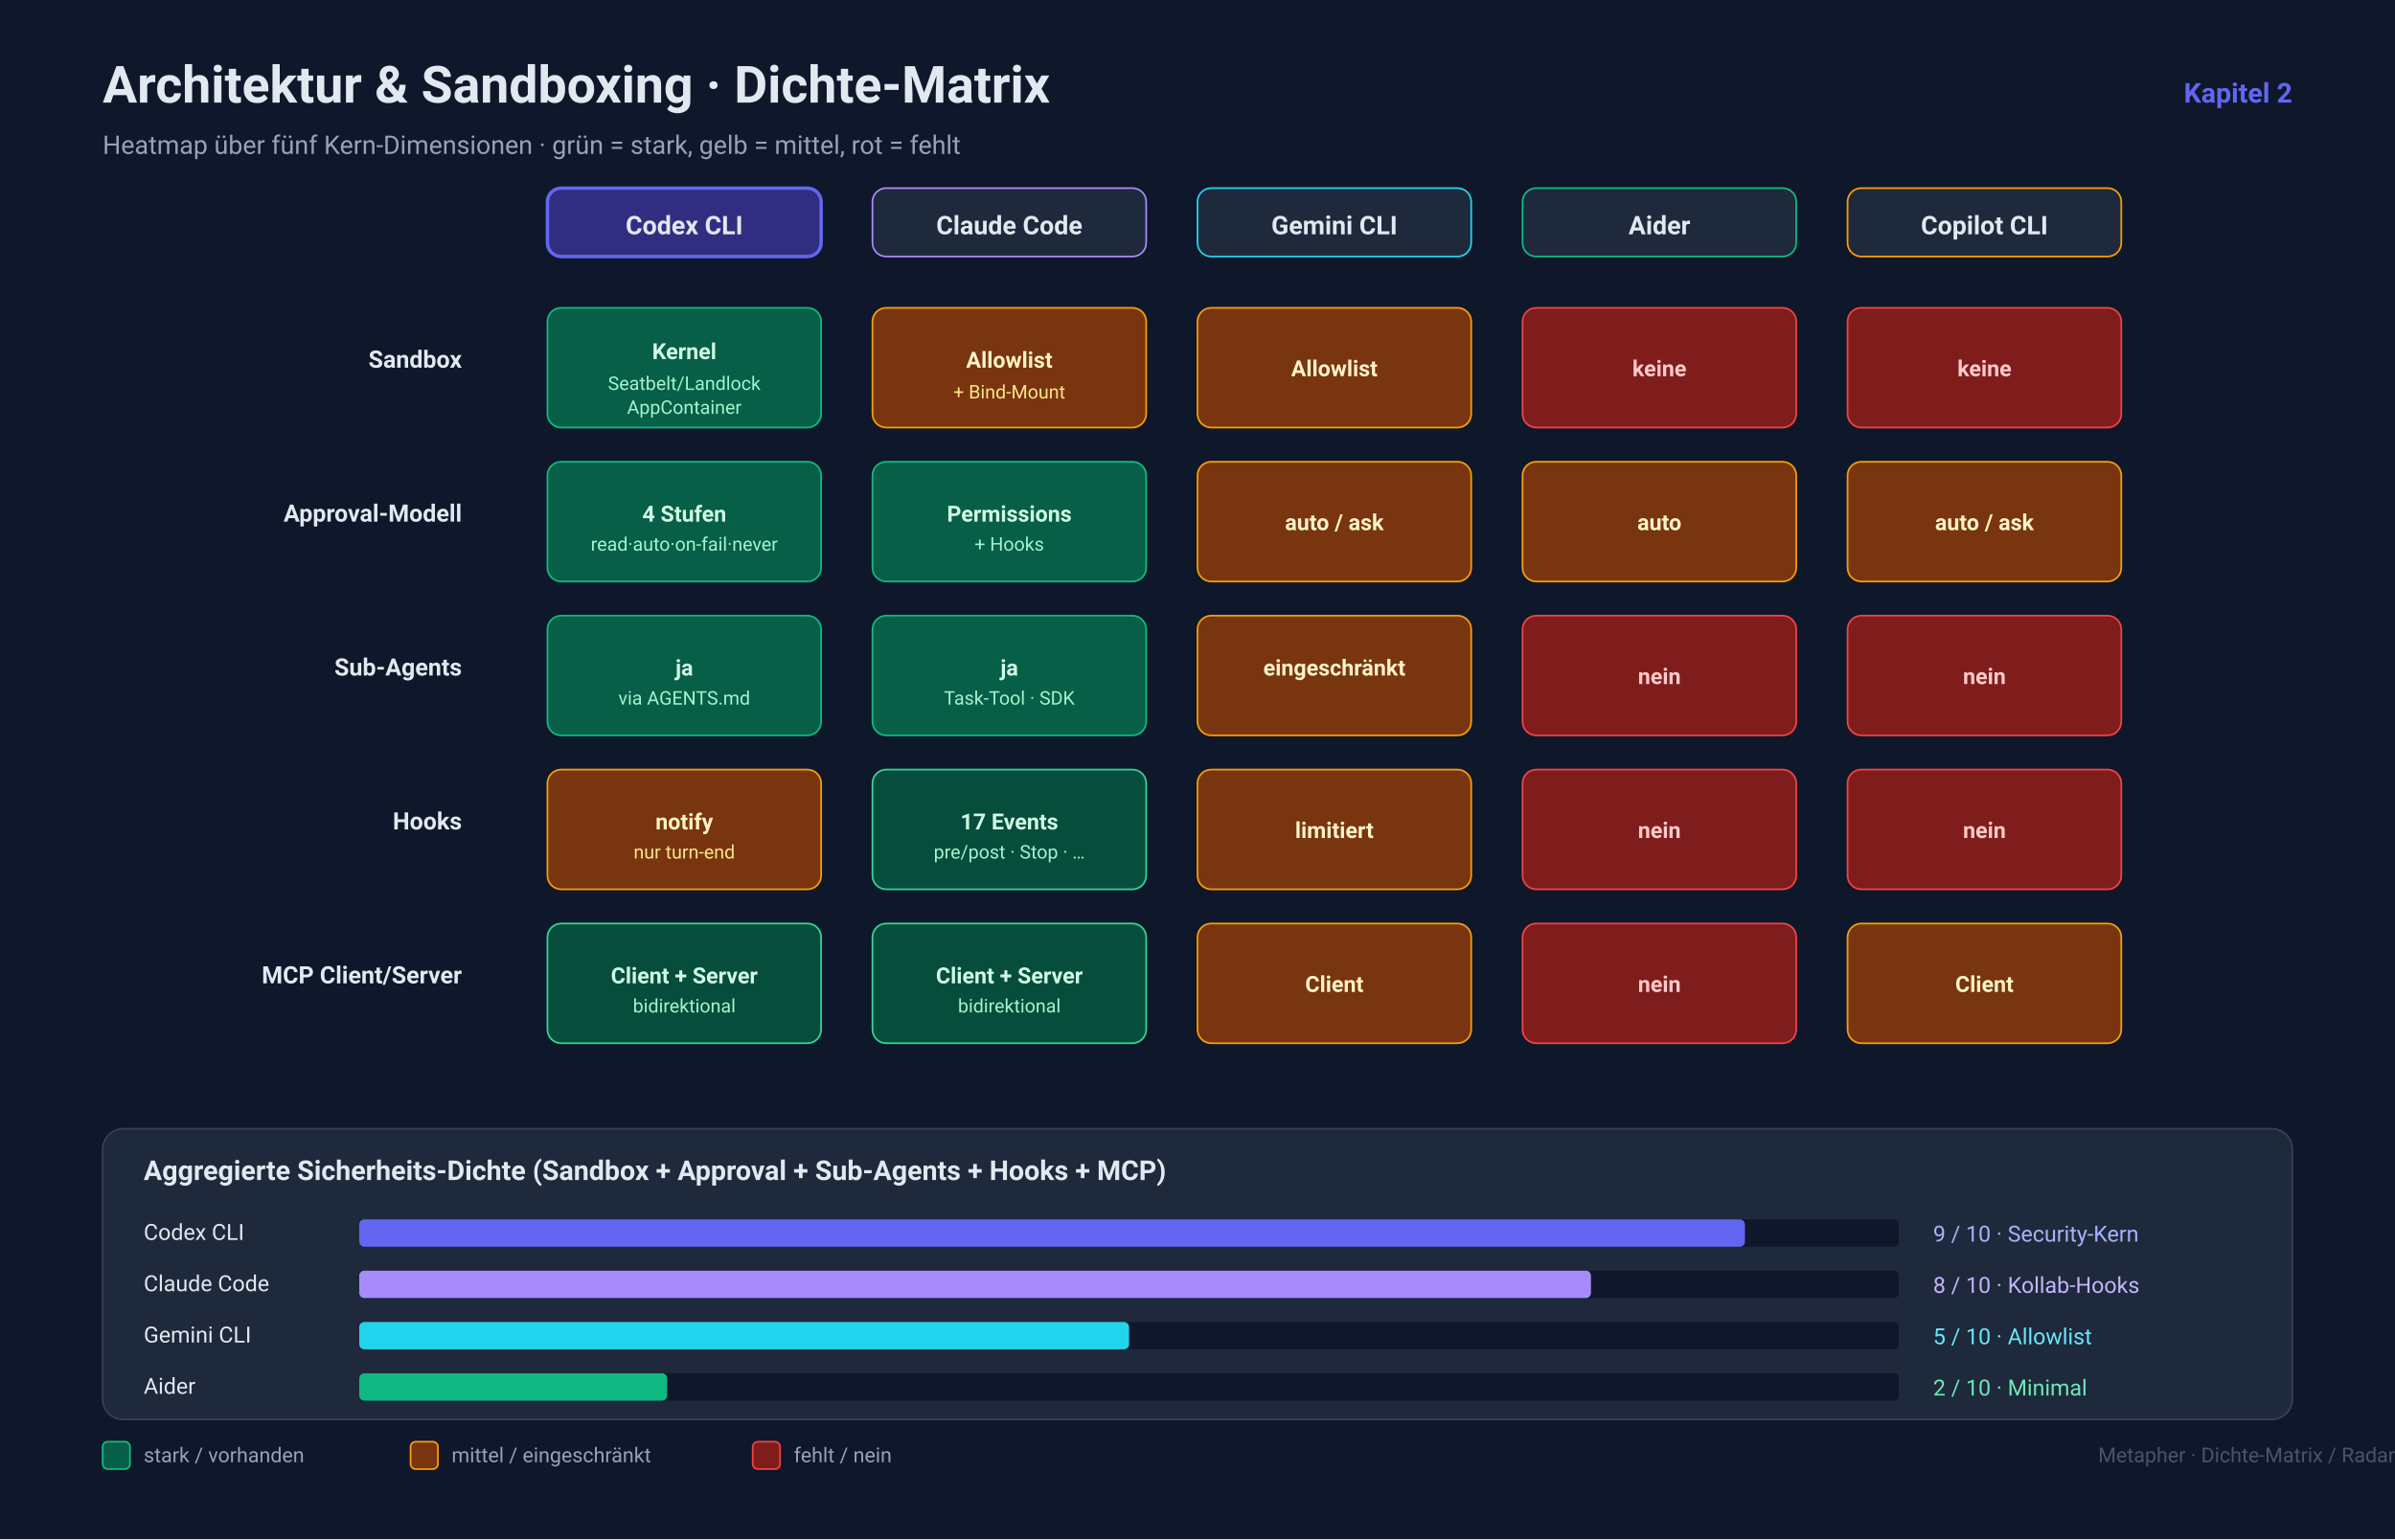
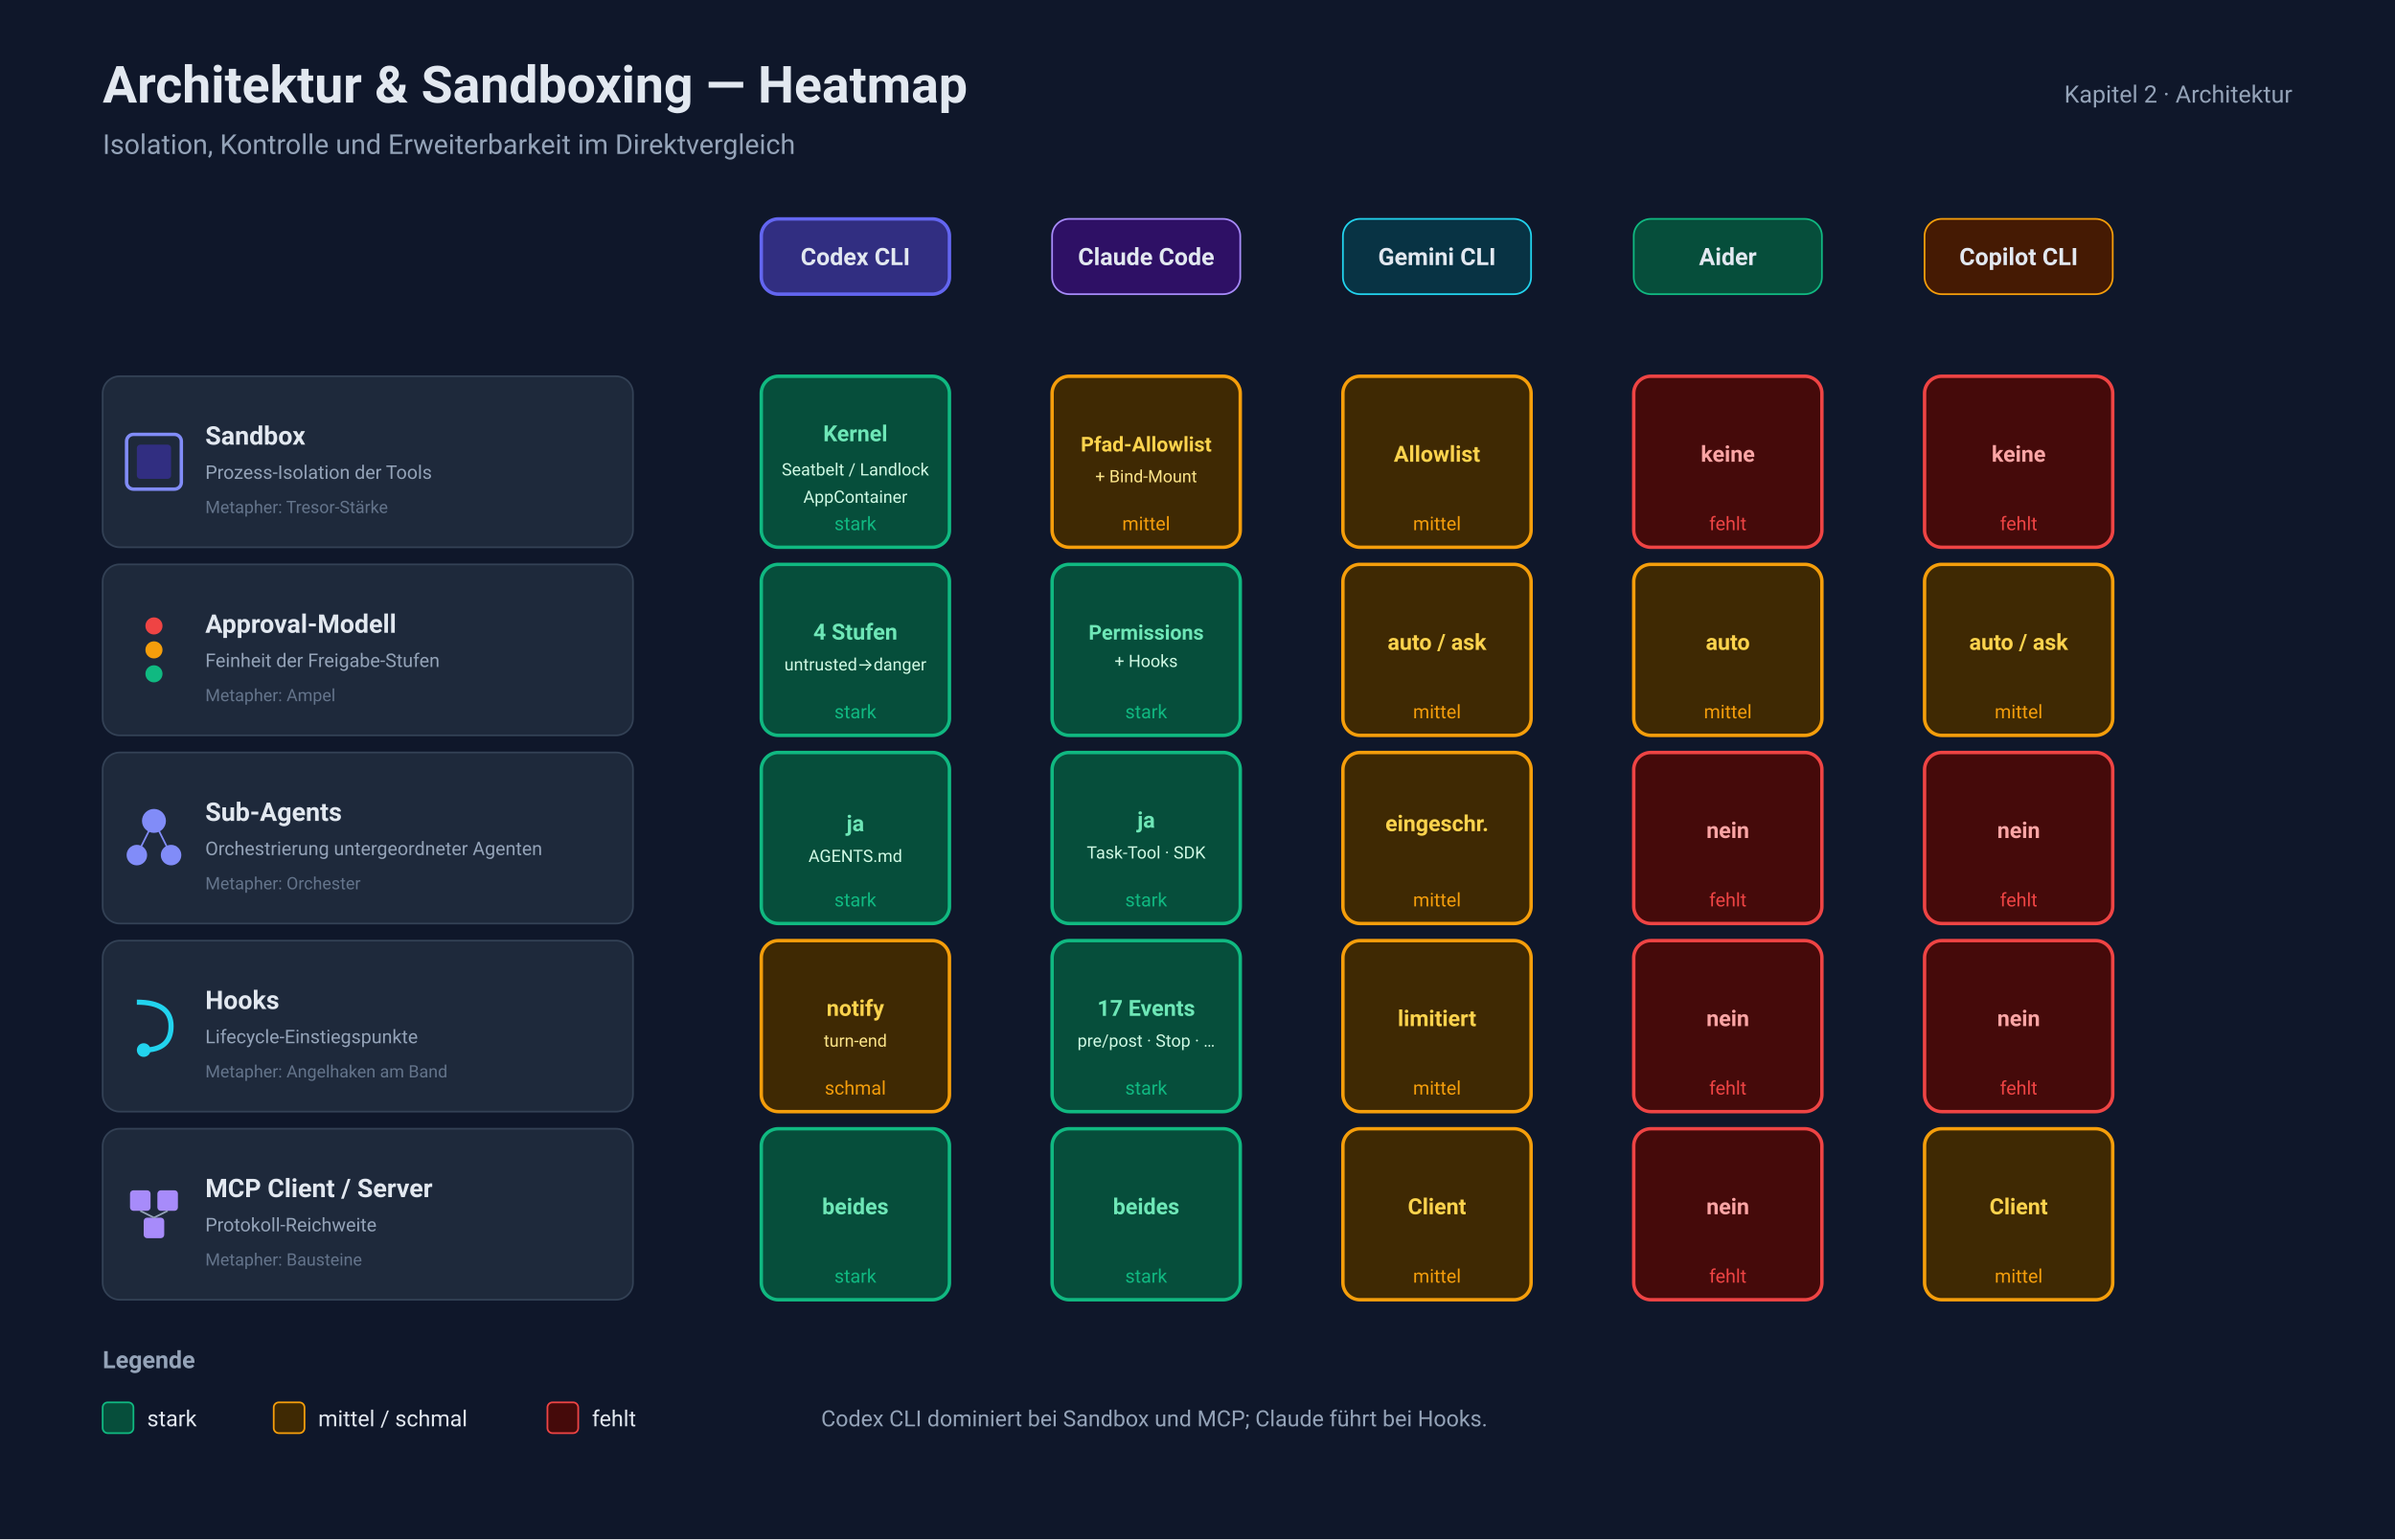
<svg xmlns="http://www.w3.org/2000/svg" viewBox="0 0 1400 900" font-family="system-ui, -apple-system, 'Segoe UI', Roboto, sans-serif">
  <rect width="1400" height="900" fill="#0f172a" />
-   <text x="60" y="60" fill="#e2e8f0" font-size="30" font-weight="700">Architektur &amp; Sandboxing · Dichte-Matrix</text>
-   <text x="60" y="90" fill="#94a3b8" font-size="15">Heatmap über fünf Kern-Dimensionen · grün = stark, gelb = mittel, rot = fehlt</text>
-   <text x="1340" y="60" fill="#6366f1" font-size="16" font-weight="600" text-anchor="end">Kapitel 2</text>
-   <g font-size="14" fill="#e2e8f0" font-weight="600">
-     <text x="270" y="215" text-anchor="end">Sandbox</text>
-     <text x="270" y="305" text-anchor="end">Approval-Modell</text>
-     <text x="270" y="395" text-anchor="end">Sub-Agents</text>
-     <text x="270" y="485" text-anchor="end">Hooks</text>
-     <text x="270" y="575" text-anchor="end">MCP Client/Server</text>
-   </g>
-   <g font-size="15" font-weight="700">
-     <g transform="translate(400,140)">
-       <rect x="-80" y="-30" width="160" height="40" rx="8" fill="#312e81" stroke="#6366f1" stroke-width="2" />
-       <text x="0" y="-3" fill="#e2e8f0" text-anchor="middle">Codex CLI</text>
-     </g>
-     <g transform="translate(590,140)">
-       <rect x="-80" y="-30" width="160" height="40" rx="8" fill="#1e293b" stroke="#a78bfa" />
-       <text x="0" y="-3" fill="#e2e8f0" text-anchor="middle">Claude Code</text>
-     </g>
-     <g transform="translate(780,140)">
-       <rect x="-80" y="-30" width="160" height="40" rx="8" fill="#1e293b" stroke="#22d3ee" />
-       <text x="0" y="-3" fill="#e2e8f0" text-anchor="middle">Gemini CLI</text>
-     </g>
-     <g transform="translate(970,140)">
-       <rect x="-80" y="-30" width="160" height="40" rx="8" fill="#1e293b" stroke="#10b981" />
-       <text x="0" y="-3" fill="#e2e8f0" text-anchor="middle">Aider</text>
-     </g>
-     <g transform="translate(1160,140)">
-       <rect x="-80" y="-30" width="160" height="40" rx="8" fill="#1e293b" stroke="#f59e0b" />
-       <text x="0" y="-3" fill="#e2e8f0" text-anchor="middle">Copilot CLI</text>
+   <text x="60" y="60" font-size="30" font-weight="700" fill="#e2e8f0">Architektur &amp; Sandboxing — Heatmap</text>
+   <text x="60" y="90" font-size="16" fill="#94a3b8">Isolation, Kontrolle und Erweiterbarkeit im Direktvergleich</text>
+   <text x="1340" y="60" font-size="14" fill="#94a3b8" text-anchor="end">Kapitel 2 · Architektur</text>
+   <g font-size="14" font-weight="600" fill="#e2e8f0" text-anchor="middle">
+     <g transform="translate(500,150)">
+       <rect x="-55" y="-22" width="110" height="44" rx="10" fill="#312e81" stroke="#6366f1" stroke-width="2" />
+       <text y="5">Codex CLI</text>
+     </g>
+     <g transform="translate(670,150)">
+       <rect x="-55" y="-22" width="110" height="44" rx="10" fill="#2e1065" stroke="#a78bfa" />
+       <text y="5">Claude Code</text>
+     </g>
+     <g transform="translate(840,150)">
+       <rect x="-55" y="-22" width="110" height="44" rx="10" fill="#083344" stroke="#22d3ee" />
+       <text y="5">Gemini CLI</text>
+     </g>
+     <g transform="translate(1010,150)">
+       <rect x="-55" y="-22" width="110" height="44" rx="10" fill="#064e3b" stroke="#10b981" />
+       <text y="5">Aider</text>
+     </g>
+     <g transform="translate(1180,150)">
+       <rect x="-55" y="-22" width="110" height="44" rx="10" fill="#451a03" stroke="#f59e0b" />
+       <text y="5">Copilot CLI</text>
    </g>
  </g>
  <g>
-     <rect x="320" y="180" width="160" height="70" rx="8" fill="#065f46" stroke="#10b981" />
-     <text x="400" y="210" fill="#d1fae5" font-size="13" font-weight="700" text-anchor="middle">Kernel</text>
-     <text x="400" y="228" fill="#a7f3d0" font-size="11" text-anchor="middle">Seatbelt/Landlock</text>
-     <text x="400" y="242" fill="#a7f3d0" font-size="11" text-anchor="middle">AppContainer</text>
-   </g>
-   <g>
-     <rect x="510" y="180" width="160" height="70" rx="8" fill="#78350f" stroke="#f59e0b" />
-     <text x="590" y="215" fill="#fef3c7" font-size="13" font-weight="700" text-anchor="middle">Allowlist</text>
-     <text x="590" y="233" fill="#fde68a" font-size="11" text-anchor="middle">+ Bind-Mount</text>
-   </g>
-   <g>
-     <rect x="700" y="180" width="160" height="70" rx="8" fill="#78350f" stroke="#f59e0b" />
-     <text x="780" y="220" fill="#fef3c7" font-size="13" font-weight="700" text-anchor="middle">Allowlist</text>
-   </g>
-   <g>
-     <rect x="890" y="180" width="160" height="70" rx="8" fill="#7f1d1d" stroke="#ef4444" />
-     <text x="970" y="220" fill="#fecaca" font-size="13" font-weight="700" text-anchor="middle">keine</text>
-   </g>
-   <g>
-     <rect x="1080" y="180" width="160" height="70" rx="8" fill="#7f1d1d" stroke="#ef4444" />
-     <text x="1160" y="220" fill="#fecaca" font-size="13" font-weight="700" text-anchor="middle">keine</text>
-   </g>
-   <g>
-     <rect x="320" y="270" width="160" height="70" rx="8" fill="#065f46" stroke="#10b981" />
-     <text x="400" y="305" fill="#d1fae5" font-size="13" font-weight="700" text-anchor="middle">4 Stufen</text>
-     <text x="400" y="322" fill="#a7f3d0" font-size="11" text-anchor="middle">read·auto·on-fail·never</text>
-   </g>
-   <g>
-     <rect x="510" y="270" width="160" height="70" rx="8" fill="#065f46" stroke="#10b981" />
-     <text x="590" y="305" fill="#d1fae5" font-size="13" font-weight="700" text-anchor="middle">Permissions</text>
-     <text x="590" y="322" fill="#a7f3d0" font-size="11" text-anchor="middle">+ Hooks</text>
-   </g>
-   <g>
-     <rect x="700" y="270" width="160" height="70" rx="8" fill="#78350f" stroke="#f59e0b" />
-     <text x="780" y="310" fill="#fef3c7" font-size="13" font-weight="700" text-anchor="middle">auto / ask</text>
-   </g>
-   <g>
-     <rect x="890" y="270" width="160" height="70" rx="8" fill="#78350f" stroke="#f59e0b" />
-     <text x="970" y="310" fill="#fef3c7" font-size="13" font-weight="700" text-anchor="middle">auto</text>
-   </g>
-   <g>
-     <rect x="1080" y="270" width="160" height="70" rx="8" fill="#78350f" stroke="#f59e0b" />
-     <text x="1160" y="310" fill="#fef3c7" font-size="13" font-weight="700" text-anchor="middle">auto / ask</text>
-   </g>
-   <g>
-     <rect x="320" y="360" width="160" height="70" rx="8" fill="#065f46" stroke="#10b981" />
-     <text x="400" y="395" fill="#d1fae5" font-size="13" font-weight="700" text-anchor="middle">ja</text>
-     <text x="400" y="412" fill="#a7f3d0" font-size="11" text-anchor="middle">via AGENTS.md</text>
-   </g>
-   <g>
-     <rect x="510" y="360" width="160" height="70" rx="8" fill="#065f46" stroke="#10b981" />
-     <text x="590" y="395" fill="#d1fae5" font-size="13" font-weight="700" text-anchor="middle">ja</text>
-     <text x="590" y="412" fill="#a7f3d0" font-size="11" text-anchor="middle">Task-Tool · SDK</text>
-   </g>
-   <g>
-     <rect x="700" y="360" width="160" height="70" rx="8" fill="#78350f" stroke="#f59e0b" />
-     <text x="780" y="395" fill="#fef3c7" font-size="13" font-weight="700" text-anchor="middle">eingeschränkt</text>
-   </g>
-   <g>
-     <rect x="890" y="360" width="160" height="70" rx="8" fill="#7f1d1d" stroke="#ef4444" />
-     <text x="970" y="400" fill="#fecaca" font-size="13" font-weight="700" text-anchor="middle">nein</text>
-   </g>
-   <g>
-     <rect x="1080" y="360" width="160" height="70" rx="8" fill="#7f1d1d" stroke="#ef4444" />
-     <text x="1160" y="400" fill="#fecaca" font-size="13" font-weight="700" text-anchor="middle">nein</text>
-   </g>
-   <g>
-     <rect x="320" y="450" width="160" height="70" rx="8" fill="#78350f" stroke="#f59e0b" />
-     <text x="400" y="485" fill="#fef3c7" font-size="13" font-weight="700" text-anchor="middle">notify</text>
-     <text x="400" y="502" fill="#fde68a" font-size="11" text-anchor="middle">nur turn-end</text>
-   </g>
-   <g>
-     <rect x="510" y="450" width="160" height="70" rx="8" fill="#064e3b" stroke="#34d399" />
-     <text x="590" y="485" fill="#d1fae5" font-size="13" font-weight="700" text-anchor="middle">17 Events</text>
-     <text x="590" y="502" fill="#a7f3d0" font-size="11" text-anchor="middle">pre/post · Stop · …</text>
-   </g>
-   <g>
-     <rect x="700" y="450" width="160" height="70" rx="8" fill="#78350f" stroke="#f59e0b" />
-     <text x="780" y="490" fill="#fef3c7" font-size="13" font-weight="700" text-anchor="middle">limitiert</text>
-   </g>
-   <g>
-     <rect x="890" y="450" width="160" height="70" rx="8" fill="#7f1d1d" stroke="#ef4444" />
-     <text x="970" y="490" fill="#fecaca" font-size="13" font-weight="700" text-anchor="middle">nein</text>
-   </g>
-   <g>
-     <rect x="1080" y="450" width="160" height="70" rx="8" fill="#7f1d1d" stroke="#ef4444" />
-     <text x="1160" y="490" fill="#fecaca" font-size="13" font-weight="700" text-anchor="middle">nein</text>
-   </g>
-   <g>
-     <rect x="320" y="540" width="160" height="70" rx="8" fill="#064e3b" stroke="#34d399" />
-     <text x="400" y="575" fill="#d1fae5" font-size="13" font-weight="700" text-anchor="middle">Client + Server</text>
-     <text x="400" y="592" fill="#a7f3d0" font-size="11" text-anchor="middle">bidirektional</text>
-   </g>
-   <g>
-     <rect x="510" y="540" width="160" height="70" rx="8" fill="#064e3b" stroke="#34d399" />
-     <text x="590" y="575" fill="#d1fae5" font-size="13" font-weight="700" text-anchor="middle">Client + Server</text>
-     <text x="590" y="592" fill="#a7f3d0" font-size="11" text-anchor="middle">bidirektional</text>
-   </g>
-   <g>
-     <rect x="700" y="540" width="160" height="70" rx="8" fill="#78350f" stroke="#f59e0b" />
-     <text x="780" y="580" fill="#fef3c7" font-size="13" font-weight="700" text-anchor="middle">Client</text>
-   </g>
-   <g>
-     <rect x="890" y="540" width="160" height="70" rx="8" fill="#7f1d1d" stroke="#ef4444" />
-     <text x="970" y="580" fill="#fecaca" font-size="13" font-weight="700" text-anchor="middle">nein</text>
-   </g>
-   <g>
-     <rect x="1080" y="540" width="160" height="70" rx="8" fill="#78350f" stroke="#f59e0b" />
-     <text x="1160" y="580" fill="#fef3c7" font-size="13" font-weight="700" text-anchor="middle">Client</text>
-   </g>
-   <g transform="translate(60,660)">
-     <rect x="0" y="0" width="1280" height="170" rx="12" fill="#1e293b" stroke="#334155" />
-     <text x="24" y="30" fill="#e2e8f0" font-size="16" font-weight="700">Aggregierte Sicherheits-Dichte (Sandbox + Approval + Sub-Agents + Hooks + MCP)</text>
-     <g font-size="13" fill="#94a3b8">
-       <text x="24" y="65" fill="#e2e8f0">Codex CLI</text>
-       <rect x="150" y="53" width="900" height="16" rx="3" fill="#0f172a" />
-       <rect x="150" y="53" width="810" height="16" rx="3" fill="#6366f1" />
-       <text x="1070" y="66" fill="#a5b4fc">9 / 10 · Security-Kern</text>
-       <text x="24" y="95" fill="#e2e8f0">Claude Code</text>
-       <rect x="150" y="83" width="900" height="16" rx="3" fill="#0f172a" />
-       <rect x="150" y="83" width="720" height="16" rx="3" fill="#a78bfa" />
-       <text x="1070" y="96" fill="#c4b5fd">8 / 10 · Kollab-Hooks</text>
-       <text x="24" y="125" fill="#e2e8f0">Gemini CLI</text>
-       <rect x="150" y="113" width="900" height="16" rx="3" fill="#0f172a" />
-       <rect x="150" y="113" width="450" height="16" rx="3" fill="#22d3ee" />
-       <text x="1070" y="126" fill="#67e8f9">5 / 10 · Allowlist</text>
-       <text x="24" y="155" fill="#e2e8f0">Aider</text>
-       <rect x="150" y="143" width="900" height="16" rx="3" fill="#0f172a" />
-       <rect x="150" y="143" width="180" height="16" rx="3" fill="#10b981" />
-       <text x="1070" y="156" fill="#6ee7b7">2 / 10 · Minimal</text>
-     </g>
-   </g>
-   <g transform="translate(60,855)" font-size="12" fill="#94a3b8">
-     <rect x="0" y="-12" width="16" height="16" rx="3" fill="#065f46" stroke="#10b981" />
-     <text x="24" y="0">stark / vorhanden</text>
-     <rect x="180" y="-12" width="16" height="16" rx="3" fill="#78350f" stroke="#f59e0b" />
-     <text x="204" y="0">mittel / eingeschränkt</text>
-     <rect x="380" y="-12" width="16" height="16" rx="3" fill="#7f1d1d" stroke="#ef4444" />
-     <text x="404" y="0">fehlt / nein</text>
-     <text x="1340" y="0" fill="#475569" text-anchor="end">Metapher · Dichte-Matrix / Radar</text>
+     <g transform="translate(60,220)">
+       <rect width="310" height="100" rx="10" fill="#1e293b" stroke="#334155" />
+       <g transform="translate(30,50)">
+         <rect x="-16" y="-16" width="32" height="32" rx="4" fill="none" stroke="#818cf8" stroke-width="2" />
+         <rect x="-10" y="-10" width="20" height="20" rx="2" fill="#312e81" />
+       </g>
+       <text x="60" y="40" font-size="15" font-weight="600" fill="#e2e8f0">Sandbox</text>
+       <text x="60" y="60" font-size="11" fill="#94a3b8">Prozess-Isolation der Tools</text>
+       <text x="60" y="80" font-size="10" fill="#64748b">Metapher: Tresor-Stärke</text>
+     </g>
+     <g transform="translate(60,330)">
+       <rect width="310" height="100" rx="10" fill="#1e293b" stroke="#334155" />
+       <g transform="translate(30,50)">
+         <circle cx="0" cy="-14" r="5" fill="#ef4444" />
+         <circle cx="0" cy="0" r="5" fill="#f59e0b" />
+         <circle cx="0" cy="14" r="5" fill="#10b981" />
+       </g>
+       <text x="60" y="40" font-size="15" font-weight="600" fill="#e2e8f0">Approval-Modell</text>
+       <text x="60" y="60" font-size="11" fill="#94a3b8">Feinheit der Freigabe-Stufen</text>
+       <text x="60" y="80" font-size="10" fill="#64748b">Metapher: Ampel</text>
+     </g>
+     <g transform="translate(60,440)">
+       <rect width="310" height="100" rx="10" fill="#1e293b" stroke="#334155" />
+       <g transform="translate(30,50)">
+         <circle cx="0" cy="-10" r="7" fill="#818cf8" />
+         <circle cx="-10" cy="10" r="6" fill="#818cf8" />
+         <circle cx="10" cy="10" r="6" fill="#818cf8" />
+         <line x1="0" y1="-10" x2="-10" y2="10" stroke="#818cf8" />
+         <line x1="0" y1="-10" x2="10" y2="10" stroke="#818cf8" />
+       </g>
+       <text x="60" y="40" font-size="15" font-weight="600" fill="#e2e8f0">Sub-Agents</text>
+       <text x="60" y="60" font-size="11" fill="#94a3b8">Orchestrierung untergeordneter Agenten</text>
+       <text x="60" y="80" font-size="10" fill="#64748b">Metapher: Orchester</text>
+     </g>
+     <g transform="translate(60,550)">
+       <rect width="310" height="100" rx="10" fill="#1e293b" stroke="#334155" />
+       <g transform="translate(30,50)">
+         <path d="M -10 -14 Q 10 -14 10 0 Q 10 14 -6 14" stroke="#22d3ee" stroke-width="3" fill="none" />
+         <circle cx="-6" cy="14" r="4" fill="#22d3ee" />
+       </g>
+       <text x="60" y="40" font-size="15" font-weight="600" fill="#e2e8f0">Hooks</text>
+       <text x="60" y="60" font-size="11" fill="#94a3b8">Lifecycle-Einstiegspunkte</text>
+       <text x="60" y="80" font-size="10" fill="#64748b">Metapher: Angelhaken am Band</text>
+     </g>
+     <g transform="translate(60,660)">
+       <rect width="310" height="100" rx="10" fill="#1e293b" stroke="#334155" />
+       <g transform="translate(30,50)">
+         <rect x="-14" y="-14" width="12" height="12" rx="2" fill="#a78bfa" />
+         <rect x="2" y="-14" width="12" height="12" rx="2" fill="#a78bfa" />
+         <rect x="-6" y="2" width="12" height="12" rx="2" fill="#a78bfa" />
+         <line x1="-8" y1="-2" x2="0" y2="2" stroke="#94a3b8" />
+         <line x1="8" y1="-2" x2="0" y2="2" stroke="#94a3b8" />
+       </g>
+       <text x="60" y="40" font-size="15" font-weight="600" fill="#e2e8f0">MCP Client / Server</text>
+       <text x="60" y="60" font-size="11" fill="#94a3b8">Protokoll-Reichweite</text>
+       <text x="60" y="80" font-size="10" fill="#64748b">Metapher: Bausteine</text>
+     </g>
+   </g>
+   <g transform="translate(445,220)">
+     <g>
+       <rect width="110" height="100" rx="10" fill="#064e3b" stroke="#10b981" stroke-width="2" />
+       <text x="55" y="38" font-size="13" font-weight="700" fill="#6ee7b7" text-anchor="middle">Kernel</text>
+       <text x="55" y="58" font-size="10" fill="#d1fae5" text-anchor="middle">Seatbelt / Landlock</text>
+       <text x="55" y="74" font-size="10" fill="#d1fae5" text-anchor="middle">AppContainer</text>
+       <text x="55" y="90" font-size="11" fill="#10b981" text-anchor="middle">stark</text>
+     </g>
+     <g transform="translate(170,0)">
+       <rect width="110" height="100" rx="10" fill="#3f2903" stroke="#f59e0b" stroke-width="2" />
+       <text x="55" y="44" font-size="12" font-weight="700" fill="#fcd34d" text-anchor="middle">Pfad-Allowlist</text>
+       <text x="55" y="62" font-size="10" fill="#fde68a" text-anchor="middle">+ Bind-Mount</text>
+       <text x="55" y="90" font-size="11" fill="#f59e0b" text-anchor="middle">mittel</text>
+     </g>
+     <g transform="translate(340,0)">
+       <rect width="110" height="100" rx="10" fill="#3f2903" stroke="#f59e0b" stroke-width="2" />
+       <text x="55" y="50" font-size="13" font-weight="700" fill="#fcd34d" text-anchor="middle">Allowlist</text>
+       <text x="55" y="90" font-size="11" fill="#f59e0b" text-anchor="middle">mittel</text>
+     </g>
+     <g transform="translate(510,0)">
+       <rect width="110" height="100" rx="10" fill="#450a0a" stroke="#ef4444" stroke-width="2" />
+       <text x="55" y="50" font-size="13" font-weight="700" fill="#fca5a5" text-anchor="middle">keine</text>
+       <text x="55" y="90" font-size="11" fill="#ef4444" text-anchor="middle">fehlt</text>
+     </g>
+     <g transform="translate(680,0)">
+       <rect width="110" height="100" rx="10" fill="#450a0a" stroke="#ef4444" stroke-width="2" />
+       <text x="55" y="50" font-size="13" font-weight="700" fill="#fca5a5" text-anchor="middle">keine</text>
+       <text x="55" y="90" font-size="11" fill="#ef4444" text-anchor="middle">fehlt</text>
+     </g>
+   </g>
+   <g transform="translate(445,330)">
+     <g>
+       <rect width="110" height="100" rx="10" fill="#064e3b" stroke="#10b981" stroke-width="2" />
+       <text x="55" y="44" font-size="13" font-weight="700" fill="#6ee7b7" text-anchor="middle">4 Stufen</text>
+       <text x="55" y="62" font-size="10" fill="#d1fae5" text-anchor="middle">untrusted→danger</text>
+       <text x="55" y="90" font-size="11" fill="#10b981" text-anchor="middle">stark</text>
+     </g>
+     <g transform="translate(170,0)">
+       <rect width="110" height="100" rx="10" fill="#064e3b" stroke="#10b981" stroke-width="2" />
+       <text x="55" y="44" font-size="12" font-weight="700" fill="#6ee7b7" text-anchor="middle">Permissions</text>
+       <text x="55" y="60" font-size="10" fill="#d1fae5" text-anchor="middle">+ Hooks</text>
+       <text x="55" y="90" font-size="11" fill="#10b981" text-anchor="middle">stark</text>
+     </g>
+     <g transform="translate(340,0)">
+       <rect width="110" height="100" rx="10" fill="#3f2903" stroke="#f59e0b" stroke-width="2" />
+       <text x="55" y="50" font-size="13" font-weight="700" fill="#fcd34d" text-anchor="middle">auto / ask</text>
+       <text x="55" y="90" font-size="11" fill="#f59e0b" text-anchor="middle">mittel</text>
+     </g>
+     <g transform="translate(510,0)">
+       <rect width="110" height="100" rx="10" fill="#3f2903" stroke="#f59e0b" stroke-width="2" />
+       <text x="55" y="50" font-size="13" font-weight="700" fill="#fcd34d" text-anchor="middle">auto</text>
+       <text x="55" y="90" font-size="11" fill="#f59e0b" text-anchor="middle">mittel</text>
+     </g>
+     <g transform="translate(680,0)">
+       <rect width="110" height="100" rx="10" fill="#3f2903" stroke="#f59e0b" stroke-width="2" />
+       <text x="55" y="50" font-size="13" font-weight="700" fill="#fcd34d" text-anchor="middle">auto / ask</text>
+       <text x="55" y="90" font-size="11" fill="#f59e0b" text-anchor="middle">mittel</text>
+     </g>
+   </g>
+   <g transform="translate(445,440)">
+     <g>
+       <rect width="110" height="100" rx="10" fill="#064e3b" stroke="#10b981" stroke-width="2" />
+       <text x="55" y="46" font-size="13" font-weight="700" fill="#6ee7b7" text-anchor="middle">ja</text>
+       <text x="55" y="64" font-size="10" fill="#d1fae5" text-anchor="middle">AGENTS.md</text>
+       <text x="55" y="90" font-size="11" fill="#10b981" text-anchor="middle">stark</text>
+     </g>
+     <g transform="translate(170,0)">
+       <rect width="110" height="100" rx="10" fill="#064e3b" stroke="#10b981" stroke-width="2" />
+       <text x="55" y="44" font-size="13" font-weight="700" fill="#6ee7b7" text-anchor="middle">ja</text>
+       <text x="55" y="62" font-size="10" fill="#d1fae5" text-anchor="middle">Task-Tool · SDK</text>
+       <text x="55" y="90" font-size="11" fill="#10b981" text-anchor="middle">stark</text>
+     </g>
+     <g transform="translate(340,0)">
+       <rect width="110" height="100" rx="10" fill="#3f2903" stroke="#f59e0b" stroke-width="2" />
+       <text x="55" y="46" font-size="13" font-weight="700" fill="#fcd34d" text-anchor="middle">eingeschr.</text>
+       <text x="55" y="90" font-size="11" fill="#f59e0b" text-anchor="middle">mittel</text>
+     </g>
+     <g transform="translate(510,0)">
+       <rect width="110" height="100" rx="10" fill="#450a0a" stroke="#ef4444" stroke-width="2" />
+       <text x="55" y="50" font-size="13" font-weight="700" fill="#fca5a5" text-anchor="middle">nein</text>
+       <text x="55" y="90" font-size="11" fill="#ef4444" text-anchor="middle">fehlt</text>
+     </g>
+     <g transform="translate(680,0)">
+       <rect width="110" height="100" rx="10" fill="#450a0a" stroke="#ef4444" stroke-width="2" />
+       <text x="55" y="50" font-size="13" font-weight="700" fill="#fca5a5" text-anchor="middle">nein</text>
+       <text x="55" y="90" font-size="11" fill="#ef4444" text-anchor="middle">fehlt</text>
+     </g>
+   </g>
+   <g transform="translate(445,550)">
+     <g>
+       <rect width="110" height="100" rx="10" fill="#3f2903" stroke="#f59e0b" stroke-width="2" />
+       <text x="55" y="44" font-size="13" font-weight="700" fill="#fcd34d" text-anchor="middle">notify</text>
+       <text x="55" y="62" font-size="10" fill="#fde68a" text-anchor="middle">turn-end</text>
+       <text x="55" y="90" font-size="11" fill="#f59e0b" text-anchor="middle">schmal</text>
+     </g>
+     <g transform="translate(170,0)">
+       <rect width="110" height="100" rx="10" fill="#064e3b" stroke="#10b981" stroke-width="2" />
+       <text x="55" y="44" font-size="13" font-weight="700" fill="#6ee7b7" text-anchor="middle">17 Events</text>
+       <text x="55" y="62" font-size="10" fill="#d1fae5" text-anchor="middle">pre/post · Stop · …</text>
+       <text x="55" y="90" font-size="11" fill="#10b981" text-anchor="middle">stark</text>
+     </g>
+     <g transform="translate(340,0)">
+       <rect width="110" height="100" rx="10" fill="#3f2903" stroke="#f59e0b" stroke-width="2" />
+       <text x="55" y="50" font-size="13" font-weight="700" fill="#fcd34d" text-anchor="middle">limitiert</text>
+       <text x="55" y="90" font-size="11" fill="#f59e0b" text-anchor="middle">mittel</text>
+     </g>
+     <g transform="translate(510,0)">
+       <rect width="110" height="100" rx="10" fill="#450a0a" stroke="#ef4444" stroke-width="2" />
+       <text x="55" y="50" font-size="13" font-weight="700" fill="#fca5a5" text-anchor="middle">nein</text>
+       <text x="55" y="90" font-size="11" fill="#ef4444" text-anchor="middle">fehlt</text>
+     </g>
+     <g transform="translate(680,0)">
+       <rect width="110" height="100" rx="10" fill="#450a0a" stroke="#ef4444" stroke-width="2" />
+       <text x="55" y="50" font-size="13" font-weight="700" fill="#fca5a5" text-anchor="middle">nein</text>
+       <text x="55" y="90" font-size="11" fill="#ef4444" text-anchor="middle">fehlt</text>
+     </g>
+   </g>
+   <g transform="translate(445,660)">
+     <g>
+       <rect width="110" height="100" rx="10" fill="#064e3b" stroke="#10b981" stroke-width="2" />
+       <text x="55" y="50" font-size="13" font-weight="700" fill="#6ee7b7" text-anchor="middle">beides</text>
+       <text x="55" y="90" font-size="11" fill="#10b981" text-anchor="middle">stark</text>
+     </g>
+     <g transform="translate(170,0)">
+       <rect width="110" height="100" rx="10" fill="#064e3b" stroke="#10b981" stroke-width="2" />
+       <text x="55" y="50" font-size="13" font-weight="700" fill="#6ee7b7" text-anchor="middle">beides</text>
+       <text x="55" y="90" font-size="11" fill="#10b981" text-anchor="middle">stark</text>
+     </g>
+     <g transform="translate(340,0)">
+       <rect width="110" height="100" rx="10" fill="#3f2903" stroke="#f59e0b" stroke-width="2" />
+       <text x="55" y="50" font-size="13" font-weight="700" fill="#fcd34d" text-anchor="middle">Client</text>
+       <text x="55" y="90" font-size="11" fill="#f59e0b" text-anchor="middle">mittel</text>
+     </g>
+     <g transform="translate(510,0)">
+       <rect width="110" height="100" rx="10" fill="#450a0a" stroke="#ef4444" stroke-width="2" />
+       <text x="55" y="50" font-size="13" font-weight="700" fill="#fca5a5" text-anchor="middle">nein</text>
+       <text x="55" y="90" font-size="11" fill="#ef4444" text-anchor="middle">fehlt</text>
+     </g>
+     <g transform="translate(680,0)">
+       <rect width="110" height="100" rx="10" fill="#3f2903" stroke="#f59e0b" stroke-width="2" />
+       <text x="55" y="50" font-size="13" font-weight="700" fill="#fcd34d" text-anchor="middle">Client</text>
+       <text x="55" y="90" font-size="11" fill="#f59e0b" text-anchor="middle">mittel</text>
+     </g>
+   </g>
+   <g transform="translate(60,810)" font-size="13" fill="#e2e8f0">
+     <text x="0" y="-10" font-size="14" font-weight="600" fill="#94a3b8">Legende</text>
+     <rect x="0" y="10" width="18" height="18" rx="3" fill="#064e3b" stroke="#10b981" />
+     <text x="26" y="24">stark</text>
+     <rect x="100" y="10" width="18" height="18" rx="3" fill="#3f2903" stroke="#f59e0b" />
+     <text x="126" y="24">mittel / schmal</text>
+     <rect x="260" y="10" width="18" height="18" rx="3" fill="#450a0a" stroke="#ef4444" />
+     <text x="286" y="24">fehlt</text>
+     <text x="420" y="24" fill="#94a3b8">Codex CLI dominiert bei Sandbox und MCP; Claude führt bei Hooks.</text>
  </g>
</svg>
